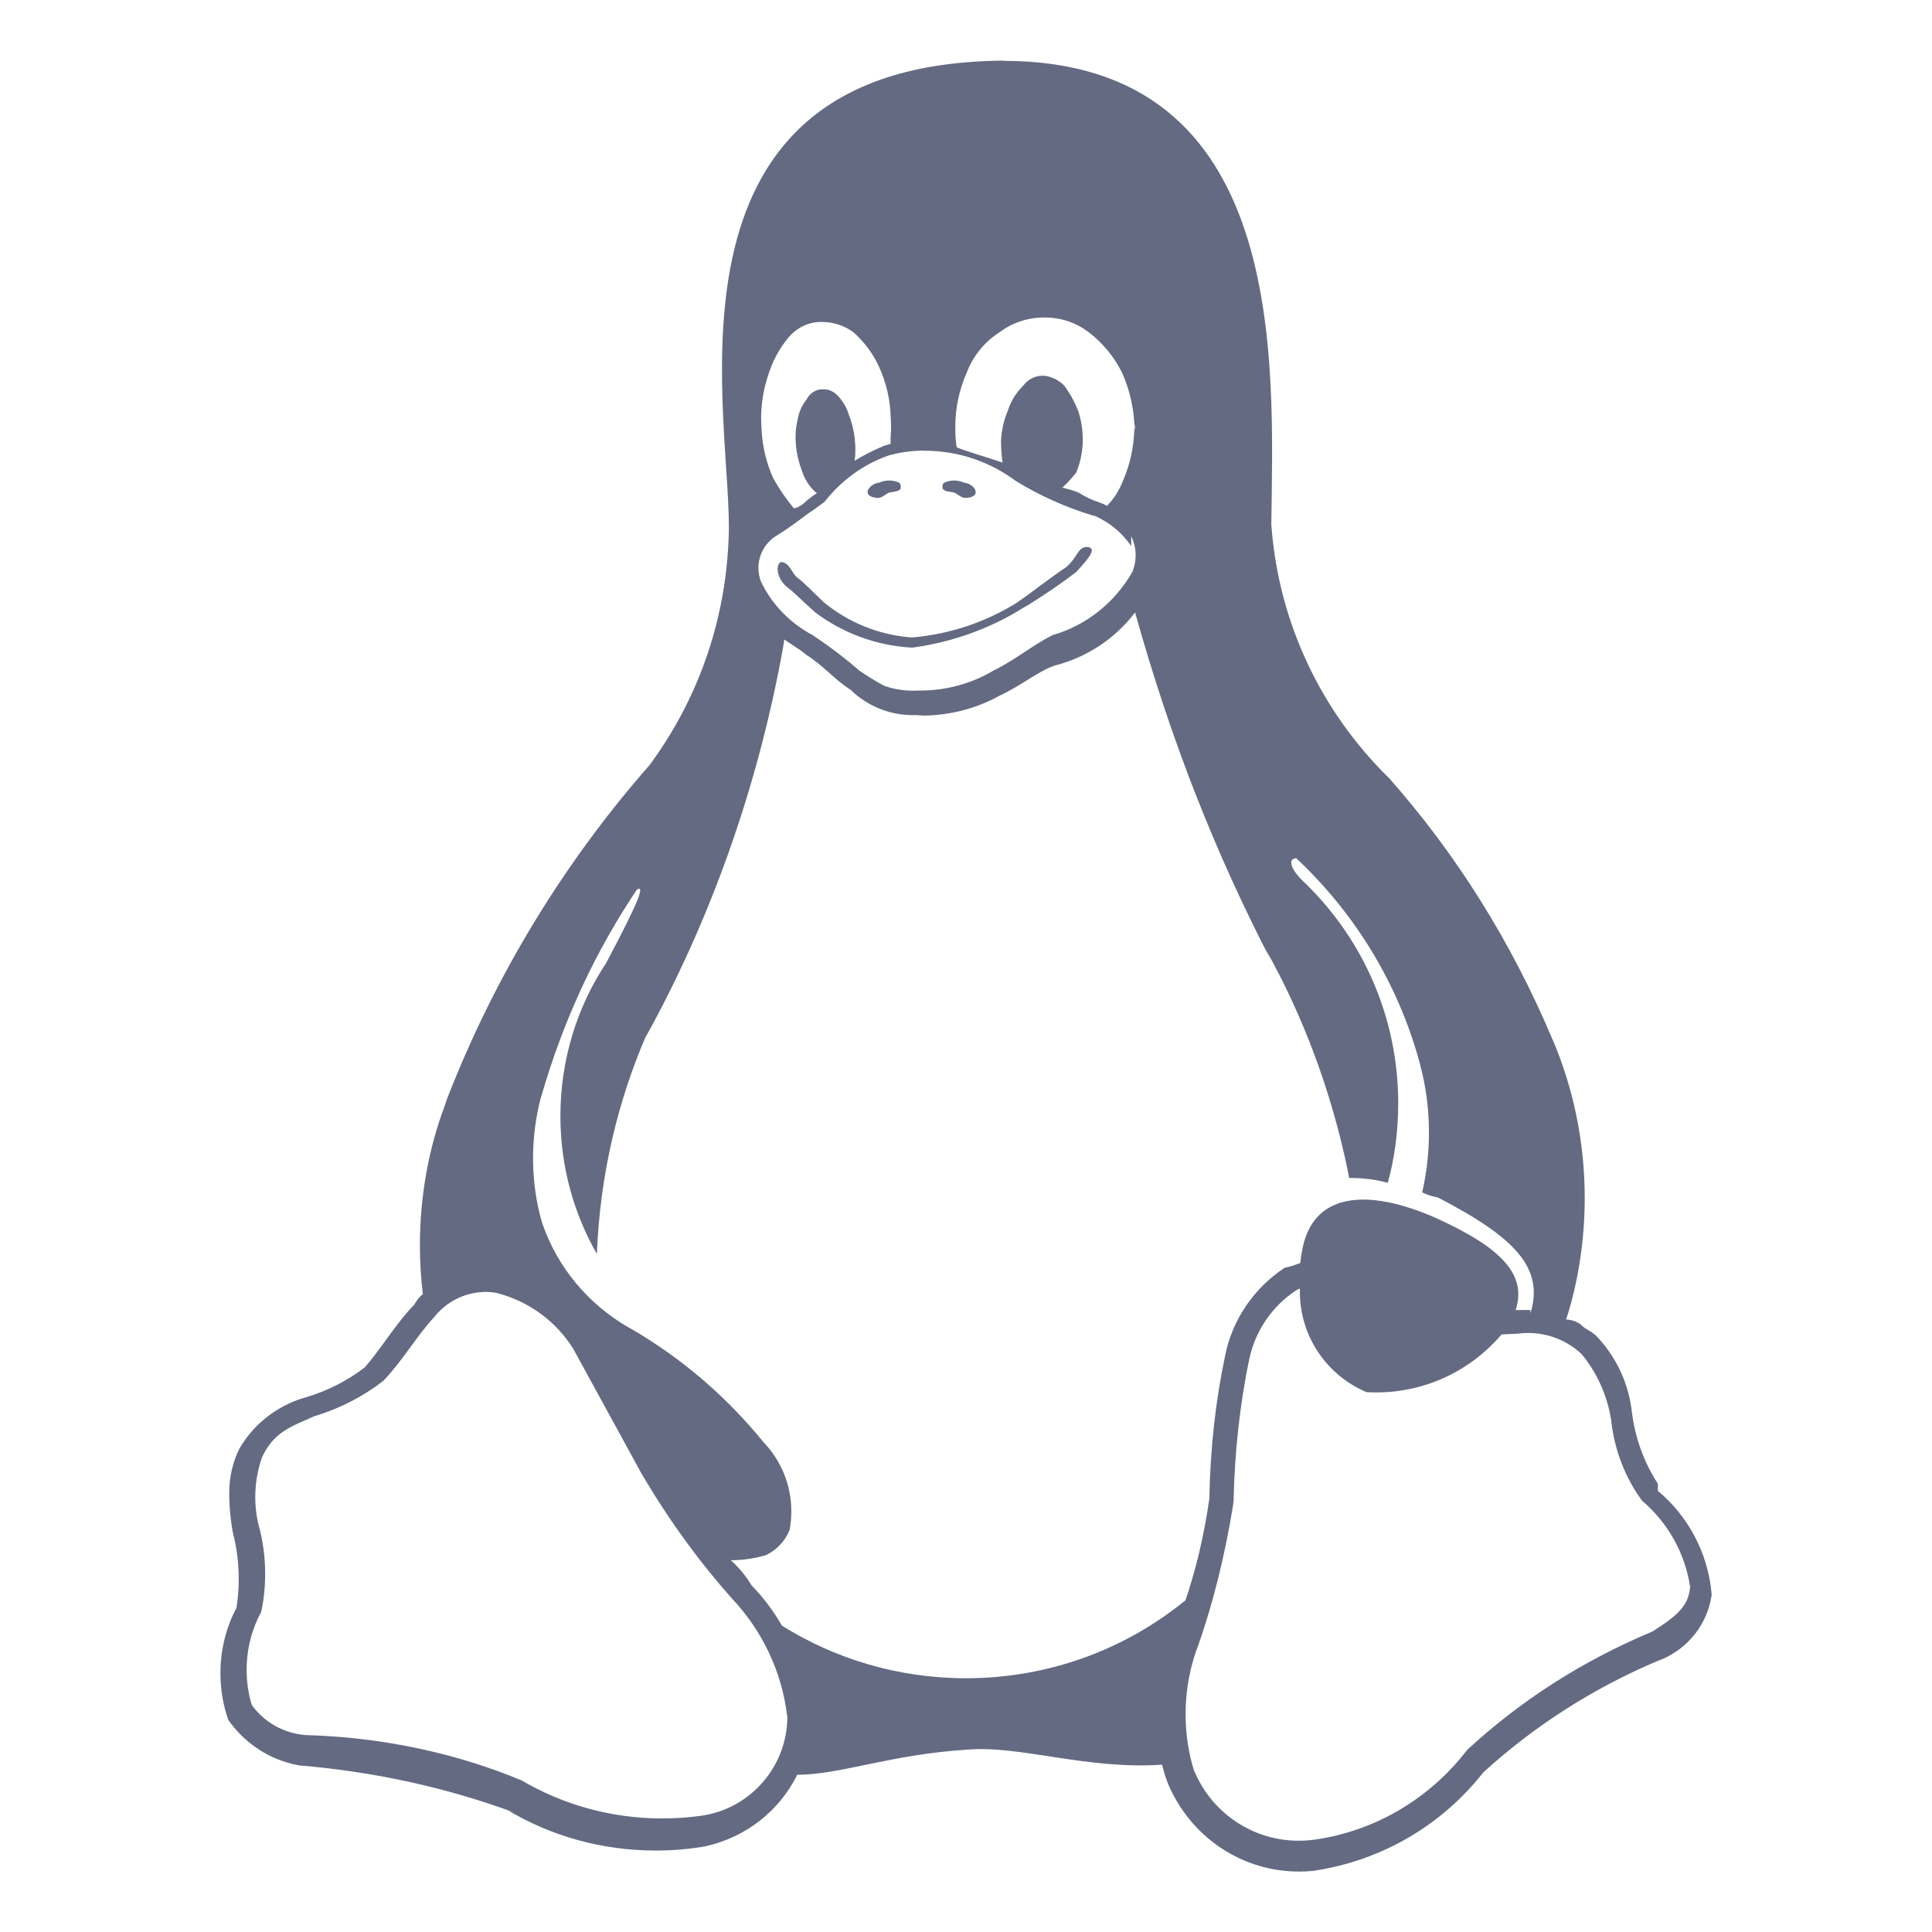
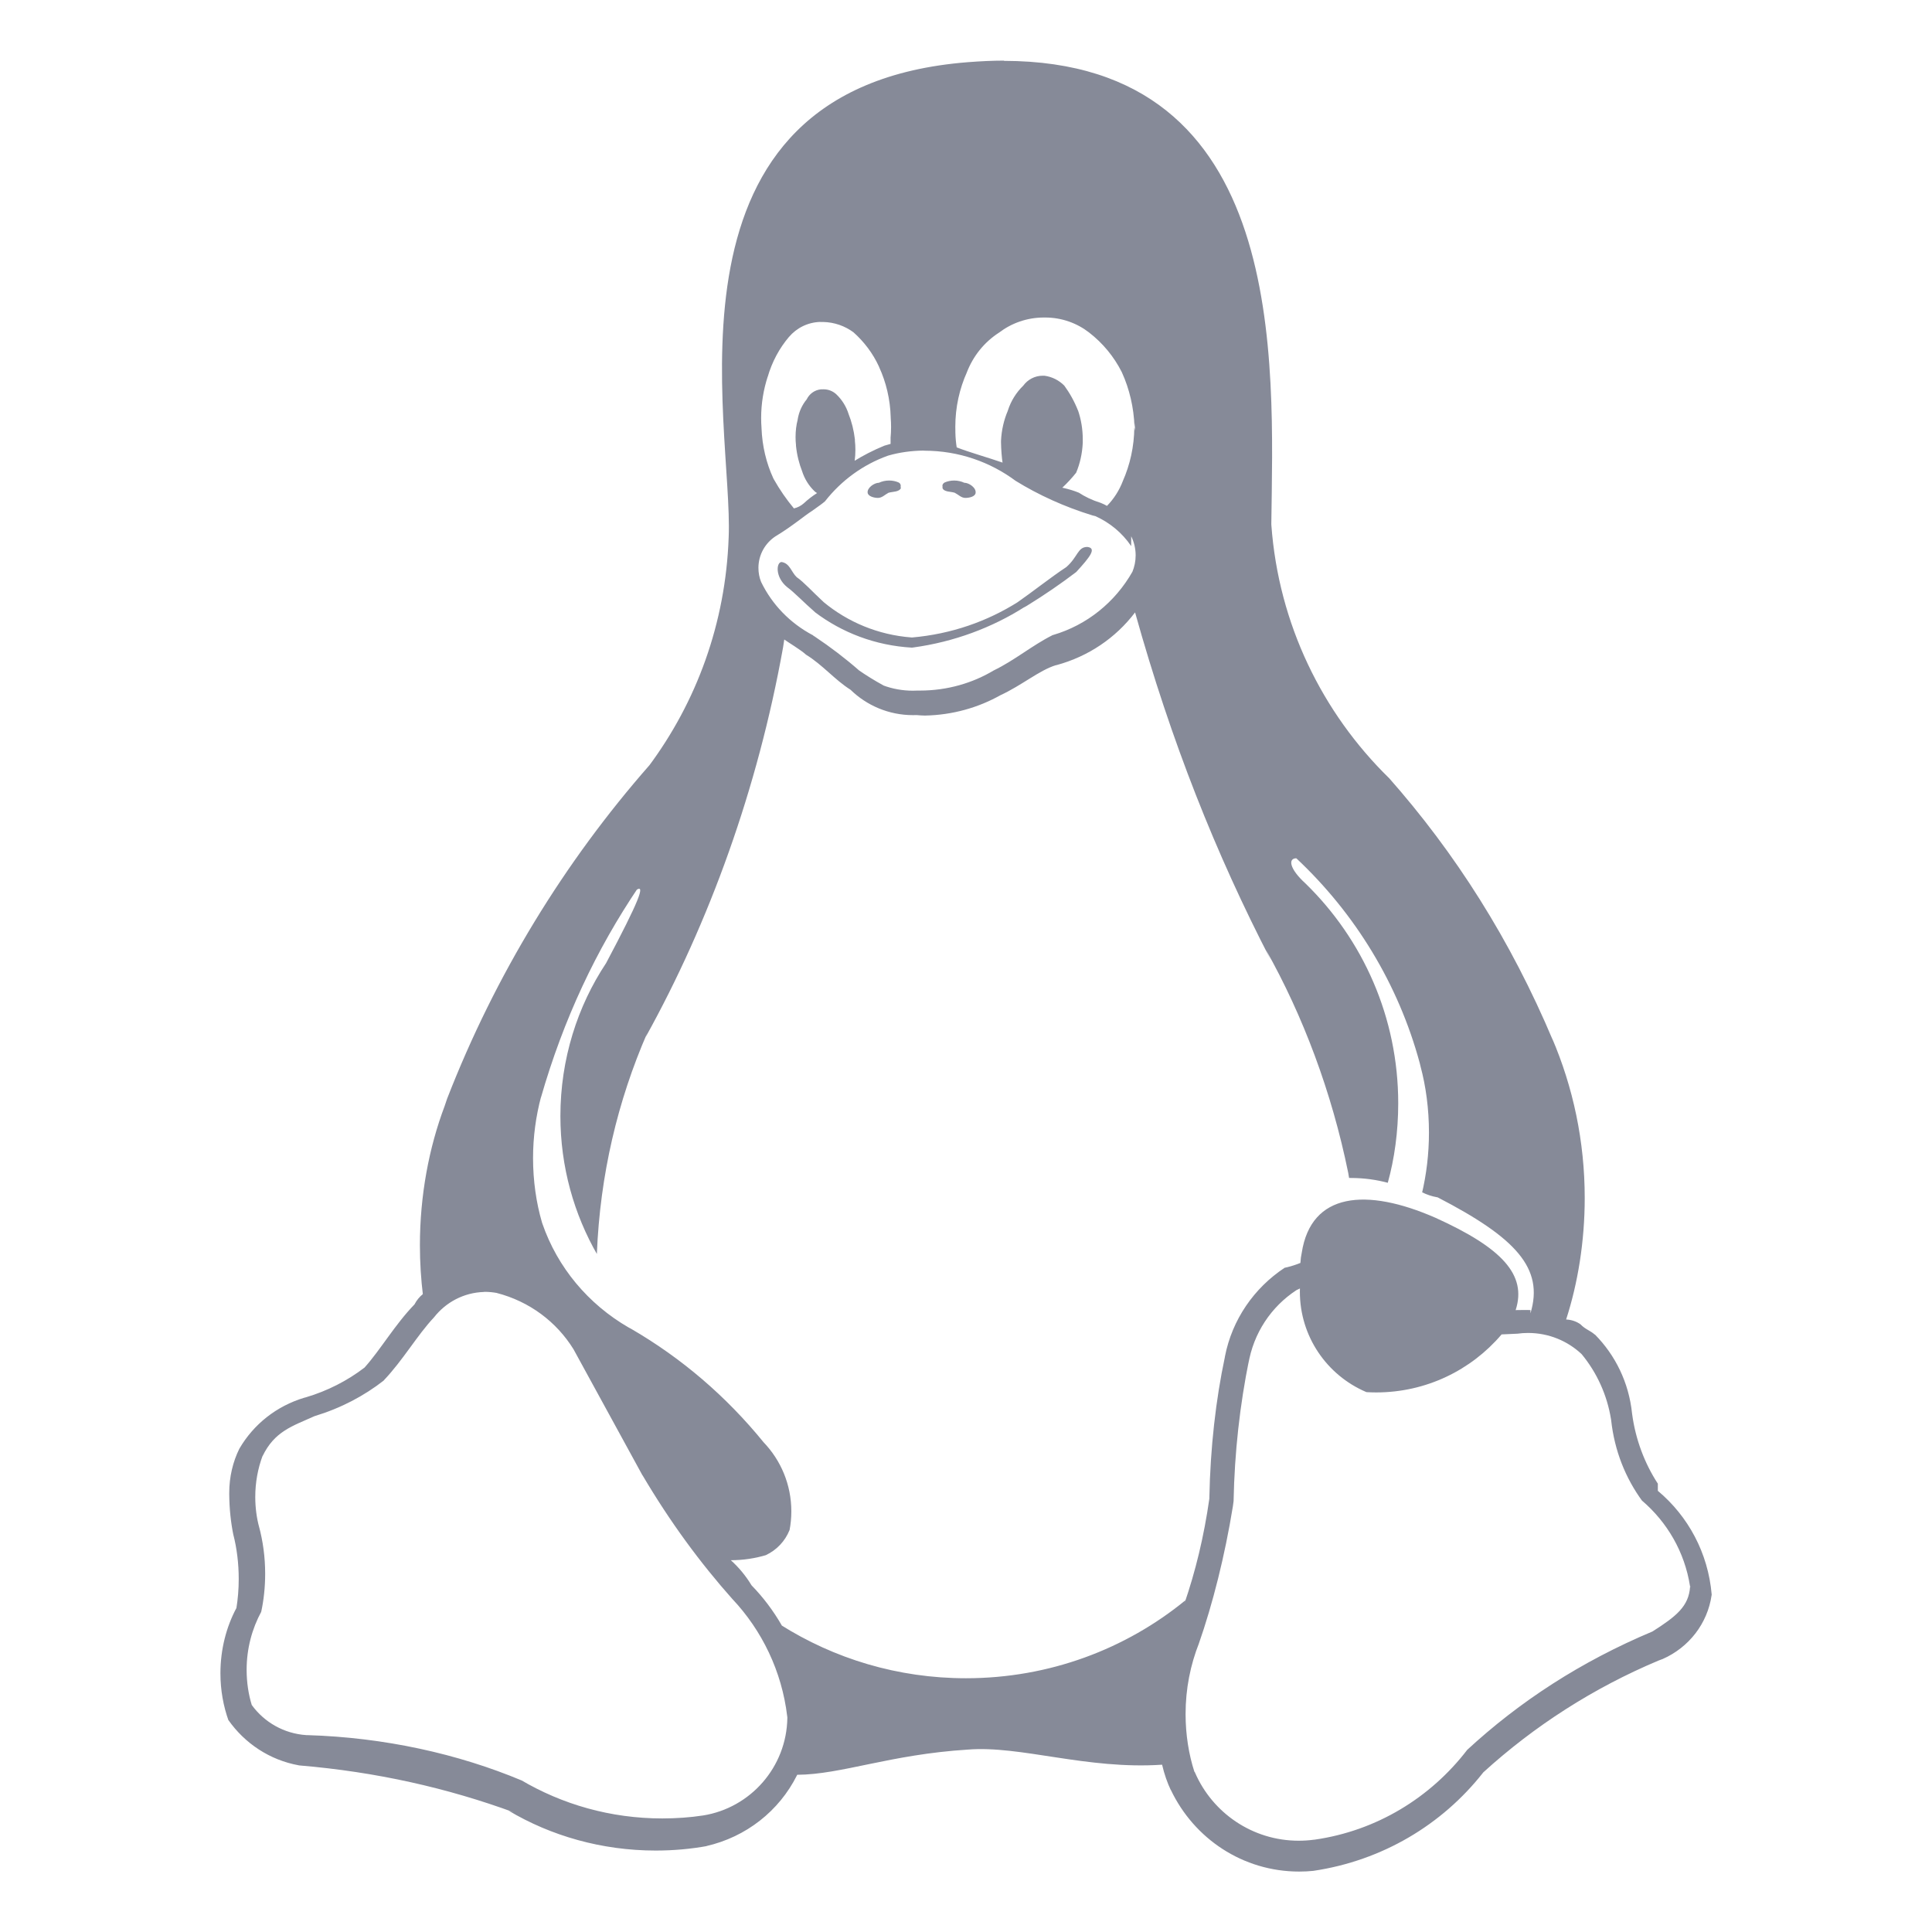
- <svg xmlns="http://www.w3.org/2000/svg" fill="#636a82" width="800px" height="800px" viewBox="0 0 32 32" version="1.1">
+ <svg xmlns="http://www.w3.org/2000/svg" fill="#868a98" width="800px" height="800px" viewBox="0 0 32 32" version="1.1">
  <path d="M14.923 8.080c-0.025 0.072-0.141 0.061-0.207 0.082-0.059 0.031-0.107 0.085-0.175 0.085-0.062 0-0.162-0.025-0.17-0.085-0.012-0.082 0.11-0.166 0.187-0.166 0.050-0.024 0.108-0.037 0.169-0.037 0.056 0 0.109 0.011 0.157 0.032l-0.003-0.001c0.022 0.009 0.038 0.030 0.038 0.055 0 0.003-0 0.005-0.001 0.008l0-0v0.025h0.004zM15.611 8.080v-0.027c-0.008-0.025 0.016-0.052 0.036-0.062 0.046-0.020 0.1-0.032 0.157-0.032 0.061 0 0.119 0.014 0.17 0.038l-0.002-0.001c0.079 0 0.2 0.084 0.187 0.169-0.007 0.061-0.106 0.082-0.169 0.082-0.069 0-0.115-0.054-0.176-0.085-0.065-0.023-0.182-0.010-0.204-0.081zM16.963 10.058c-0.532 0.337-1.161 0.574-1.835 0.666l-0.024 0.003c-0.606-0.035-1.157-0.248-1.607-0.588l0.007 0.005c-0.192-0.167-0.35-0.335-0.466-0.419-0.205-0.167-0.18-0.416-0.092-0.416 0.136 0.020 0.161 0.167 0.249 0.25 0.12 0.082 0.269 0.25 0.45 0.416 0.397 0.328 0.899 0.541 1.45 0.583l0.009 0.001c0.654-0.057 1.249-0.267 1.763-0.592l-0.016 0.010c0.244-0.169 0.556-0.417 0.81-0.584 0.195-0.17 0.186-0.334 0.349-0.334 0.16 0.020 0.043 0.167-0.184 0.415-0.246 0.188-0.527 0.381-0.818 0.56l-0.044 0.025zM8.017 21.397h0.012c0.069 0 0.137 0.007 0.203 0.019l-0.007-0.001c0.544 0.14 0.992 0.478 1.273 0.931l0.005 0.009 1.137 2.079 0.004 0.004c0.457 0.773 0.948 1.442 1.497 2.059l-0.011-0.013c0.49 0.52 0.82 1.196 0.909 1.946l0.002 0.016v0.008c-0.012 0.817-0.613 1.491-1.396 1.616l-0.009 0.001c-0.2 0.031-0.432 0.048-0.667 0.048-0.857 0-1.659-0.233-2.347-0.64l0.021 0.012c-1.053-0.441-2.275-0.714-3.555-0.752l-0.015-0c-0.372-0.025-0.696-0.215-0.901-0.496l-0.002-0.003c-0.054-0.174-0.085-0.374-0.085-0.582 0-0.35 0.088-0.679 0.244-0.966l-0.005 0.011v-0.005l0.003-0.004c0.041-0.188 0.065-0.405 0.065-0.627 0-0.274-0.036-0.539-0.104-0.791l0.005 0.021c-0.041-0.15-0.065-0.323-0.065-0.502 0-0.242 0.043-0.473 0.123-0.687l-0.004 0.014c0.2-0.417 0.495-0.5 0.862-0.666 0.438-0.133 0.819-0.334 1.151-0.593l-0.008 0.006h0.002v-0.003c0.32-0.335 0.556-0.751 0.835-1.047 0.195-0.249 0.492-0.41 0.827-0.42l0.002-0zM21.531 21.336c-0.001 0.017-0.001 0.038-0.001 0.059 0 0.743 0.449 1.381 1.091 1.658l0.012 0.005c0.048 0.003 0.104 0.005 0.16 0.005 0.831 0 1.575-0.371 2.075-0.957l0.003-0.004 0.264-0.012c0.053-0.008 0.114-0.012 0.176-0.012 0.341 0 0.652 0.132 0.883 0.348l-0.001-0.001 0.004 0.004c0.249 0.301 0.422 0.673 0.487 1.082l0.002 0.013c0.055 0.505 0.238 0.96 0.517 1.34l-0.005-0.008c0.416 0.356 0.705 0.85 0.793 1.411l0.002 0.013 0.004-0.009v0.022l-0.004-0.015c-0.019 0.327-0.231 0.495-0.622 0.744-1.184 0.497-2.201 1.158-3.077 1.968l0.007-0.006c-0.608 0.792-1.501 1.339-2.523 1.486l-0.021 0.002c-0.074 0.010-0.16 0.016-0.247 0.016-0.768 0-1.428-0.464-1.716-1.126l-0.005-0.012-0.006-0.004c-0.093-0.286-0.146-0.615-0.146-0.956 0-0.416 0.079-0.813 0.224-1.178l-0.008 0.022c0.234-0.668 0.435-1.466 0.568-2.288l0.011-0.083c0.016-0.812 0.104-1.593 0.258-2.35l-0.014 0.083c0.085-0.518 0.381-0.954 0.794-1.225l0.007-0.004 0.056-0.027zM18.8 10.142c0.6 2.147 1.339 4.002 2.247 5.757l-0.079-0.167c0.613 1.090 1.090 2.355 1.363 3.695l0.014 0.084c0.009-0 0.020-0 0.031-0 0.217 0 0.427 0.029 0.627 0.084l-0.017-0.004c0.11-0.395 0.173-0.848 0.173-1.316 0-1.426-0.587-2.716-1.533-3.639l-0.001-0.001c-0.275-0.25-0.29-0.419-0.154-0.419 0.971 0.91 1.689 2.078 2.045 3.394l0.012 0.051c0.089 0.329 0.14 0.707 0.14 1.097 0 0.351-0.041 0.693-0.119 1.020l0.006-0.030c0.074 0.038 0.16 0.067 0.251 0.083l0.006 0.001c1.29 0.667 1.766 1.172 1.537 1.921v-0.054c-0.075-0.004-0.15 0-0.225 0h-0.020c0.189-0.584-0.227-1.031-1.331-1.53-1.143-0.5-2.057-0.42-2.212 0.581-0.011 0.049-0.019 0.106-0.022 0.165l-0 0.003c-0.073 0.030-0.16 0.058-0.25 0.078l-0.011 0.002c-0.508 0.336-0.87 0.859-0.989 1.469l-0.002 0.014c-0.148 0.695-0.241 1.5-0.256 2.323l-0 0.012v0.004c-0.091 0.637-0.23 1.207-0.418 1.753l0.020-0.066c-0.983 0.804-2.251 1.29-3.634 1.29-1.13 0-2.184-0.325-3.073-0.887l0.024 0.014c-0.146-0.253-0.313-0.472-0.503-0.667l0.001 0.001c-0.097-0.16-0.211-0.297-0.342-0.415l-0.002-0.001c0.207-0 0.407-0.031 0.596-0.088l-0.015 0.004c0.18-0.085 0.318-0.232 0.391-0.412l0.002-0.005c0.018-0.093 0.029-0.199 0.029-0.308 0-0.445-0.175-0.848-0.461-1.146l0.001 0.001c-0.619-0.761-1.359-1.395-2.196-1.88l-0.038-0.020c-0.671-0.388-1.179-0.995-1.43-1.722l-0.007-0.022c-0.093-0.318-0.147-0.684-0.147-1.062 0-0.353 0.047-0.695 0.134-1.021l-0.006 0.027c0.377-1.314 0.921-2.461 1.62-3.496l-0.028 0.043c0.134-0.081 0.046 0.169-0.51 1.217-0.474 0.713-0.757 1.59-0.757 2.533 0 0.84 0.224 1.627 0.616 2.306l-0.012-0.022c0.052-1.309 0.345-2.537 0.834-3.659l-0.025 0.065c1.055-1.902 1.854-4.111 2.275-6.452l0.020-0.131c0.060 0.045 0.271 0.169 0.361 0.252 0.272 0.166 0.475 0.416 0.737 0.581 0.267 0.26 0.633 0.42 1.035 0.42 0.021 0 0.042-0 0.063-0.001l-0.003 0c0.049 0.004 0.094 0.008 0.137 0.008 0.459-0.009 0.887-0.132 1.259-0.342l-0.013 0.007c0.362-0.167 0.65-0.417 0.925-0.5h0.006c0.535-0.145 0.983-0.454 1.3-0.869l0.004-0.006zM15.301 7.465c0.003 0 0.006-0 0.009-0 0.569 0 1.094 0.187 1.517 0.503l-0.007-0.005c0.378 0.234 0.814 0.433 1.275 0.574l0.040 0.010h0.004c0.246 0.11 0.449 0.281 0.594 0.494l0.003 0.005v-0.164c0.046 0.092 0.074 0.201 0.074 0.316 0 0.098-0.020 0.191-0.055 0.276l0.002-0.005c-0.288 0.507-0.755 0.884-1.313 1.048l-0.016 0.004v0.002c-0.335 0.169-0.626 0.416-0.968 0.581-0.35 0.21-0.771 0.334-1.222 0.334-0.015 0-0.030-0-0.045-0l0.002 0c-0.022 0.001-0.048 0.002-0.074 0.002-0.174 0-0.342-0.031-0.496-0.089l0.010 0.003c-0.159-0.087-0.29-0.169-0.417-0.257l0.014 0.010c-0.227-0.199-0.477-0.39-0.739-0.565l-0.026-0.016v-0.006h-0.006c-0.375-0.199-0.67-0.504-0.852-0.876l-0.005-0.012c-0.027-0.067-0.042-0.145-0.042-0.226 0-0.218 0.112-0.41 0.281-0.522l0.002-0.001c0.28-0.169 0.475-0.339 0.604-0.42 0.13-0.092 0.179-0.127 0.22-0.164h0.002v-0.004c0.268-0.339 0.623-0.599 1.032-0.746l0.016-0.005c0.174-0.050 0.374-0.079 0.581-0.081h0.001zM13.589 5.333h0.045c0.188 0.004 0.361 0.067 0.501 0.17l-0.002-0.002c0.179 0.159 0.325 0.352 0.425 0.57l0.004 0.011c0.113 0.245 0.183 0.53 0.191 0.83l0 0.003v0.005c0.004 0.046 0.006 0.099 0.006 0.152 0 0.063-0.003 0.126-0.009 0.188l0.001-0.008v0.1c-0.037 0.009-0.070 0.022-0.104 0.030-0.191 0.079-0.352 0.163-0.505 0.258l0.014-0.008c0.008-0.055 0.012-0.118 0.012-0.182 0-0.053-0.003-0.106-0.009-0.158l0.001 0.006v-0.019c-0.018-0.154-0.054-0.295-0.107-0.428l0.004 0.011c-0.041-0.132-0.113-0.244-0.207-0.333l-0-0c-0.055-0.050-0.128-0.081-0.209-0.081-0.007 0-0.014 0-0.021 0.001l0.001-0h-0.026c-0.103 0.011-0.189 0.075-0.232 0.163l-0.001 0.002c-0.077 0.093-0.13 0.208-0.15 0.334l-0 0.004c-0.023 0.086-0.035 0.185-0.035 0.287 0 0.044 0.002 0.088 0.007 0.131l-0-0.005v0.019c0.016 0.154 0.052 0.296 0.104 0.428l-0.004-0.011c0.042 0.132 0.113 0.245 0.207 0.335l0 0c0.012 0.012 0.026 0.022 0.042 0.030l0.001 0c-0.083 0.053-0.155 0.109-0.221 0.171l0.001-0.001c-0.045 0.040-0.1 0.070-0.161 0.084l-0.003 0.001c-0.123-0.147-0.237-0.312-0.335-0.486l-0.008-0.016c-0.113-0.245-0.183-0.529-0.194-0.83l-0-0.004c-0.004-0.048-0.006-0.104-0.006-0.161 0-0.241 0.039-0.473 0.11-0.69l-0.004 0.016c0.074-0.258 0.195-0.481 0.356-0.671l-0.002 0.003c0.127-0.15 0.313-0.245 0.522-0.25h0.001zM17.291 5.259h0.016c0.001 0 0.002 0 0.004 0 0.275 0 0.527 0.093 0.729 0.249l-0.003-0.002c0.229 0.177 0.413 0.4 0.542 0.655l0.005 0.011c0.121 0.266 0.196 0.575 0.207 0.901l0 0.004c0-0.025 0.007-0.050 0.007-0.075v0.131l-0.005-0.026-0.005-0.030c-0.003 0.32-0.071 0.622-0.193 0.897l0.006-0.014c-0.062 0.163-0.152 0.303-0.266 0.419l0-0c-0.030-0.018-0.067-0.035-0.104-0.050l-0.006-0.002c-0.135-0.042-0.253-0.099-0.36-0.169l0.005 0.003c-0.077-0.032-0.169-0.060-0.264-0.081l-0.011-0.002c0.081-0.076 0.156-0.157 0.225-0.243l0.004-0.005c0.063-0.148 0.102-0.319 0.11-0.499l0-0.003v-0.025c0-0.008 0-0.016 0-0.025 0-0.17-0.028-0.333-0.080-0.485l0.003 0.011c-0.063-0.159-0.14-0.296-0.232-0.421l0.004 0.005c-0.087-0.088-0.202-0.148-0.331-0.165l-0.003-0h-0.020c-0.001 0-0.003-0-0.004-0-0.132 0-0.25 0.065-0.322 0.164l-0.001 0.001c-0.116 0.113-0.204 0.253-0.254 0.41l-0.002 0.007c-0.063 0.147-0.104 0.318-0.112 0.496l-0 0.003v0.024c0.002 0.12 0.011 0.236 0.027 0.349l-0.002-0.015c-0.241-0.084-0.547-0.169-0.759-0.252-0.012-0.073-0.020-0.159-0.022-0.247l-0-0.003v-0.025c-0.001-0.020-0.001-0.043-0.001-0.066 0-0.324 0.069-0.631 0.194-0.908l-0.006 0.014c0.106-0.279 0.293-0.508 0.532-0.663l0.005-0.003c0.204-0.156 0.462-0.25 0.742-0.25h0zM16.63 1.004c-0.194 0-0.394 0.010-0.6 0.026-5.281 0.416-3.88 6.007-3.961 7.87-0.050 1.426-0.534 2.729-1.325 3.792l0.013-0.018c-1.407 1.602-2.555 3.474-3.351 5.523l-0.043 0.127c-0.258 0.685-0.408 1.476-0.408 2.302 0 0.285 0.018 0.566 0.052 0.841l-0.003-0.033c-0.056 0.046-0.103 0.102-0.136 0.166l-0.001 0.003c-0.325 0.335-0.562 0.75-0.829 1.048-0.283 0.217-0.615 0.388-0.975 0.494l-0.021 0.005c-0.464 0.139-0.842 0.442-1.075 0.841l-0.005 0.009c-0.104 0.212-0.165 0.461-0.165 0.725 0 0.010 0 0.019 0 0.029l-0-0.001c0.002 0.238 0.026 0.469 0.073 0.693l-0.004-0.023c0.056 0.219 0.088 0.471 0.088 0.73 0 0.17-0.014 0.337-0.041 0.5l0.002-0.018c-0.167 0.313-0.264 0.685-0.264 1.080 0 0.278 0.048 0.544 0.137 0.791l-0.005-0.016c0.273 0.388 0.686 0.662 1.164 0.749l0.011 0.002c1.274 0.107 2.451 0.373 3.561 0.78l-0.094-0.030c0.698 0.415 1.539 0.66 2.436 0.66 0.294 0 0.582-0.026 0.862-0.077l-0.029 0.004c0.667-0.151 1.211-0.586 1.504-1.169l0.006-0.013c0.734-0.004 1.537-0.336 2.824-0.417 0.873-0.072 1.967 0.334 3.22 0.25 0.037 0.159 0.086 0.298 0.148 0.429l-0.006-0.013 0.004 0.004c0.384 0.804 1.19 1.35 2.124 1.35 0.081 0 0.161-0.004 0.24-0.012l-0.010 0.001c1.151-0.17 2.139-0.768 2.813-1.623l0.007-0.009c0.843-0.768 1.827-1.401 2.905-1.853l0.067-0.025c0.432-0.191 0.742-0.585 0.81-1.059l0.001-0.007c-0.059-0.694-0.392-1.299-0.888-1.716l-0.004-0.003v-0.121l-0.004-0.004c-0.214-0.33-0.364-0.722-0.421-1.142l-0.002-0.015c-0.053-0.513-0.278-0.966-0.615-1.307l0 0h-0.004c-0.074-0.067-0.154-0.084-0.235-0.169-0.066-0.047-0.148-0.076-0.237-0.080l-0.001-0c0.195-0.602 0.308-1.294 0.308-2.013 0-0.94-0.193-1.835-0.541-2.647l0.017 0.044c-0.704-1.672-1.619-3.111-2.732-4.369l0.014 0.017c-1.105-1.082-1.828-2.551-1.948-4.187l-0.001-0.021c0.033-2.689 0.295-7.664-4.429-7.671z" />
</svg>
